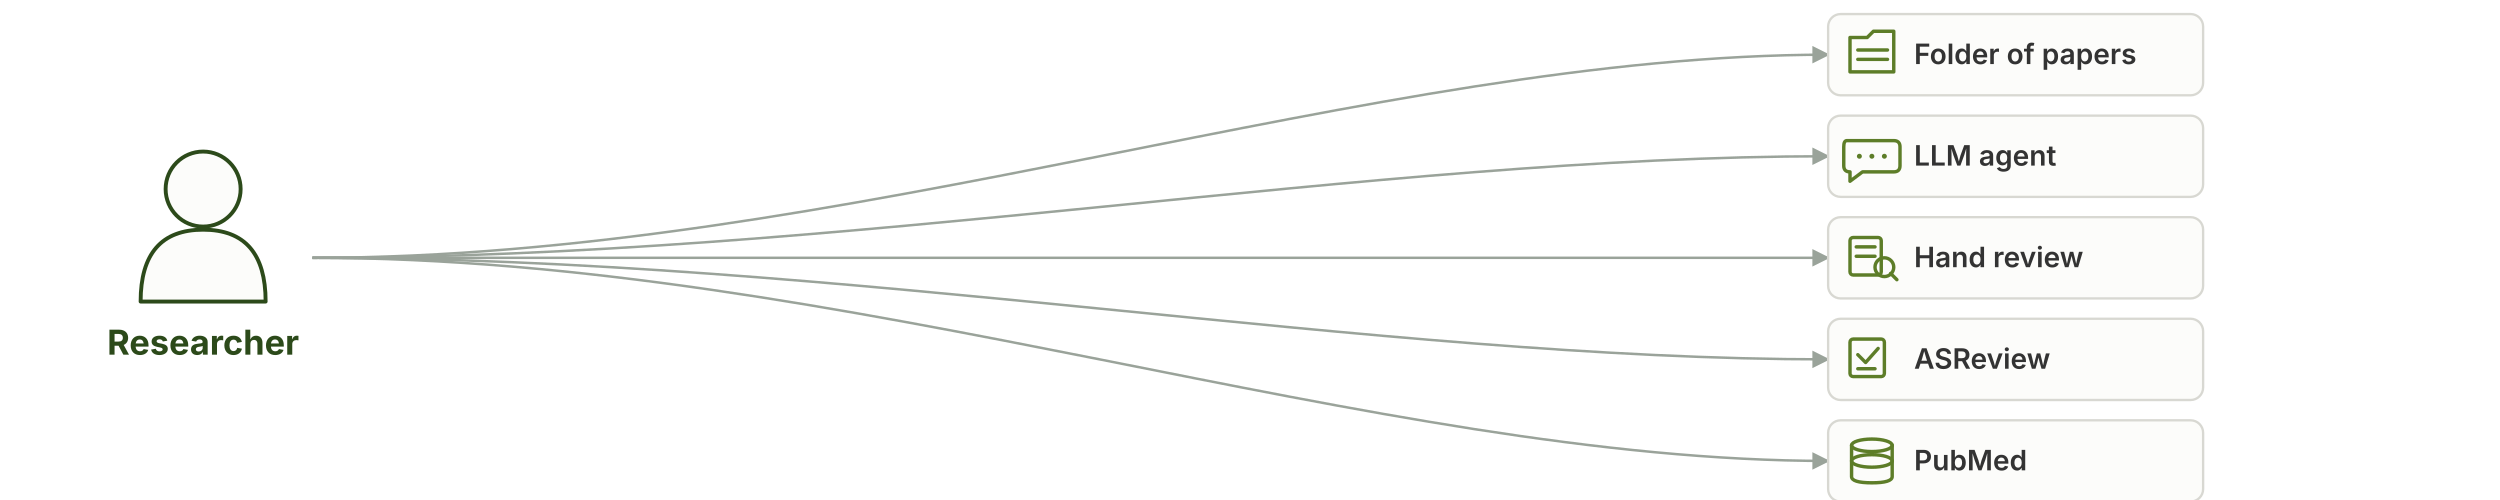
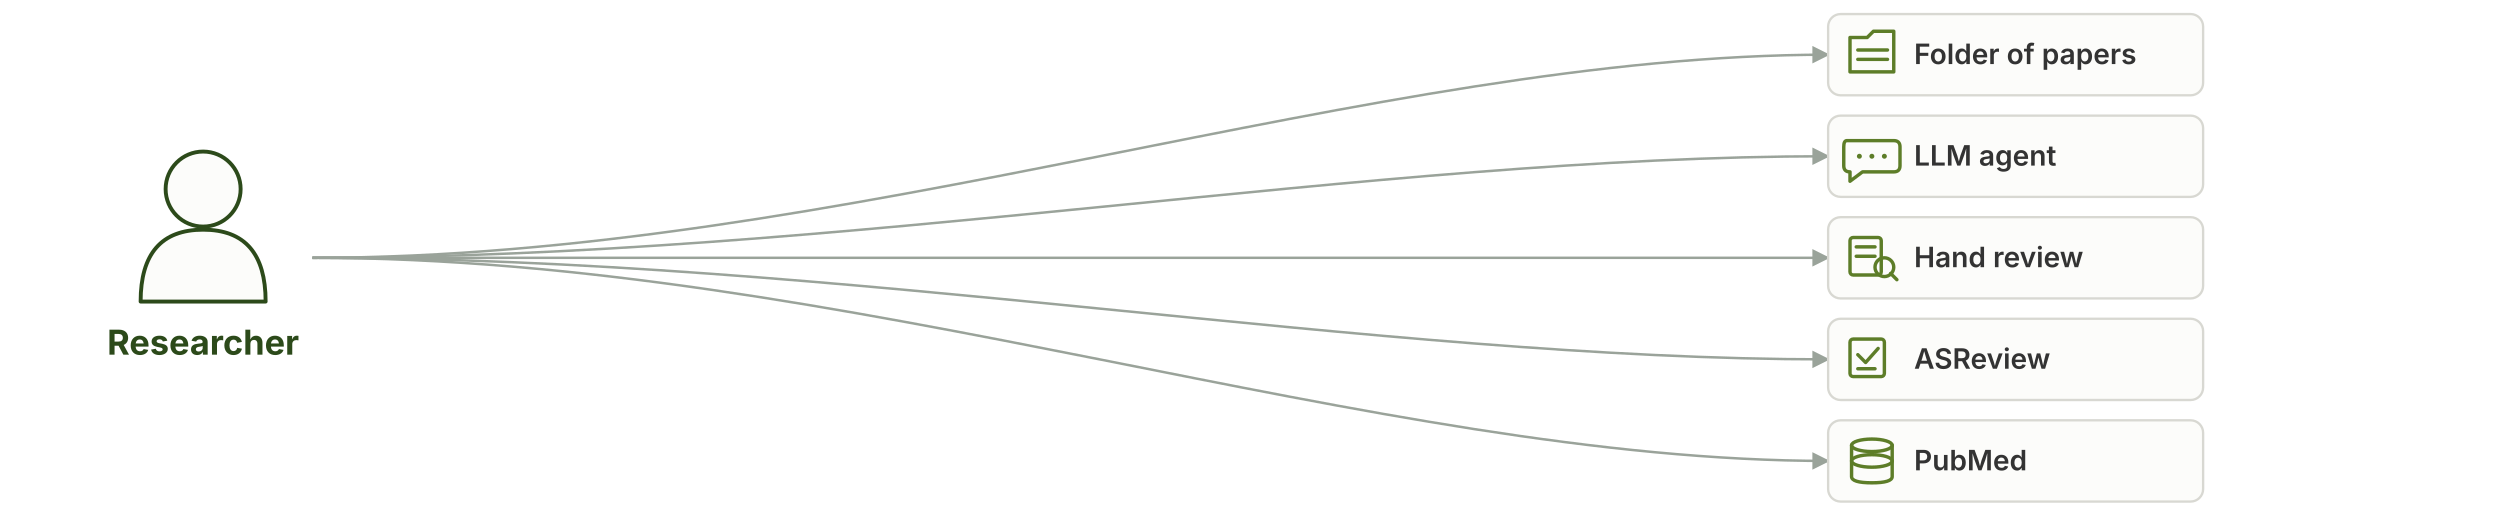
- <svg xmlns="http://www.w3.org/2000/svg" viewBox="0 0 1600 320" role="img" aria-label="Researcher connected by arrows to five separate tools">
+ <svg xmlns="http://www.w3.org/2000/svg" viewBox="0 0 1600 340" role="img" aria-label="Researcher connected by arrows to five separate tools">
  <defs>
    <marker id="arrow" viewBox="0 0 10 10" refX="9" refY="5" markerWidth="7" markerHeight="7" orient="auto">
      <path d="M0 0 L10 5 L0 10 z" fill="#9aa39a" />
    </marker>
  </defs>
  <style>
    .node-box   { fill: #fcfcfa; stroke: #d8d8d2; stroke-width: 1.5; }
    .node-label { font: 600 18px -apple-system, "Segoe UI", sans-serif; fill: #333; }
    .icon       { fill: none; stroke: #5d7d28; stroke-width: 2.2; stroke-linejoin: round; stroke-linecap: round; }
    .researcher-stroke { fill: #fcfcfa; stroke: #2c4a1a; stroke-width: 2.5; stroke-linejoin: round; }
    .researcher-label  { font: 700 22px -apple-system, "Segoe UI", sans-serif; fill: #2c4a1a; }
    .arrow      { fill: none; stroke: #9aa39a; stroke-width: 1.6; }
  </style>
  <g class="arrow" marker-end="url(#arrow)">
    <path d="M 200 165 C 540 165, 880 35,  1170 35" />
    <path d="M 200 165 C 540 165, 880 100, 1170 100" />
    <path d="M 200 165 L 1170 165" />
    <path d="M 200 165 C 540 165, 880 230, 1170 230" />
    <path d="M 200 165 C 540 165, 880 295, 1170 295" />
  </g>
  <g transform="translate(130, 165)">
    <circle class="researcher-stroke" cx="0" cy="-44" r="24" />
    <path class="researcher-stroke" d="M -40 28 Q -40 -18 0 -18 Q 40 -18 40 28 Z" />
    <text class="researcher-label" x="0" y="62" text-anchor="middle">Researcher</text>
  </g>
  <g transform="translate(1290, 35)">
    <rect class="node-box" x="-120" y="-26" width="240" height="52" rx="8" />
    <g class="icon" transform="translate(-92, 0)">
      <path d="M -14 -11 L -3 -11 L 1 -15 L 14 -15 L 14 11 L -14 11 Z" />
      <line x1="-9" y1="-3" x2="10" y2="-3" />
      <line x1="-9" y1="3" x2="10" y2="3" />
    </g>
    <text class="node-label" x="-65" y="6">Folder of papers</text>
  </g>
  <g transform="translate(1290, 100)">
    <rect class="node-box" x="-120" y="-26" width="240" height="52" rx="8" />
    <g class="icon" transform="translate(-92, 0)">
      <path d="M -16 -10 L 14 -10 Q 18 -10 18 -6 L 18 6 Q 18 10 14 10 L -6 10 L -14 16 L -14 10 Q -18 10 -18 6 L -18 -6 Q -18 -10 -16 -10 Z" />
      <circle cx="-8" cy="0" r="1.6" fill="#5d7d28" stroke="none" />
      <circle cx="0" cy="0" r="1.6" fill="#5d7d28" stroke="none" />
      <circle cx="8" cy="0" r="1.6" fill="#5d7d28" stroke="none" />
    </g>
    <text class="node-label" x="-65" y="6">LLM agent</text>
  </g>
  <g transform="translate(1290, 165)">
    <rect class="node-box" x="-120" y="-26" width="240" height="52" rx="8" />
    <g class="icon" transform="translate(-92, 0)">
      <rect x="-14" y="-13" width="20" height="24" rx="2" />
      <line x1="-10" y1="-7" x2="2" y2="-7" />
      <line x1="-10" y1="-1" x2="2" y2="-1" />
      <circle cx="8" cy="6" r="6" />
      <line x1="12" y1="10" x2="16" y2="14" />
    </g>
    <text class="node-label" x="-65" y="6">Hand review</text>
  </g>
  <g transform="translate(1290, 230)">
    <rect class="node-box" x="-120" y="-26" width="240" height="52" rx="8" />
    <g class="icon" transform="translate(-92, 0)">
      <rect x="-14" y="-13" width="22" height="24" rx="2" />
      <polyline points="-9,-3 -4,2 4,-7" />
      <line x1="-9" y1="6" x2="2" y2="6" />
    </g>
    <text class="node-label" x="-65" y="6">ASReview</text>
  </g>
  <g transform="translate(1290, 295)">
    <rect class="node-box" x="-120" y="-26" width="240" height="52" rx="8" />
    <g class="icon" transform="translate(-92, 0)">
      <ellipse cx="0" cy="-10" rx="13" ry="4" />
      <path d="M -13 -10 L -13 10 Q -13 14 0 14 Q 13 14 13 10 L 13 -10" />
      <ellipse cx="0" cy="0" rx="13" ry="4" />
    </g>
    <text class="node-label" x="-65" y="6">PubMed</text>
  </g>
</svg>
